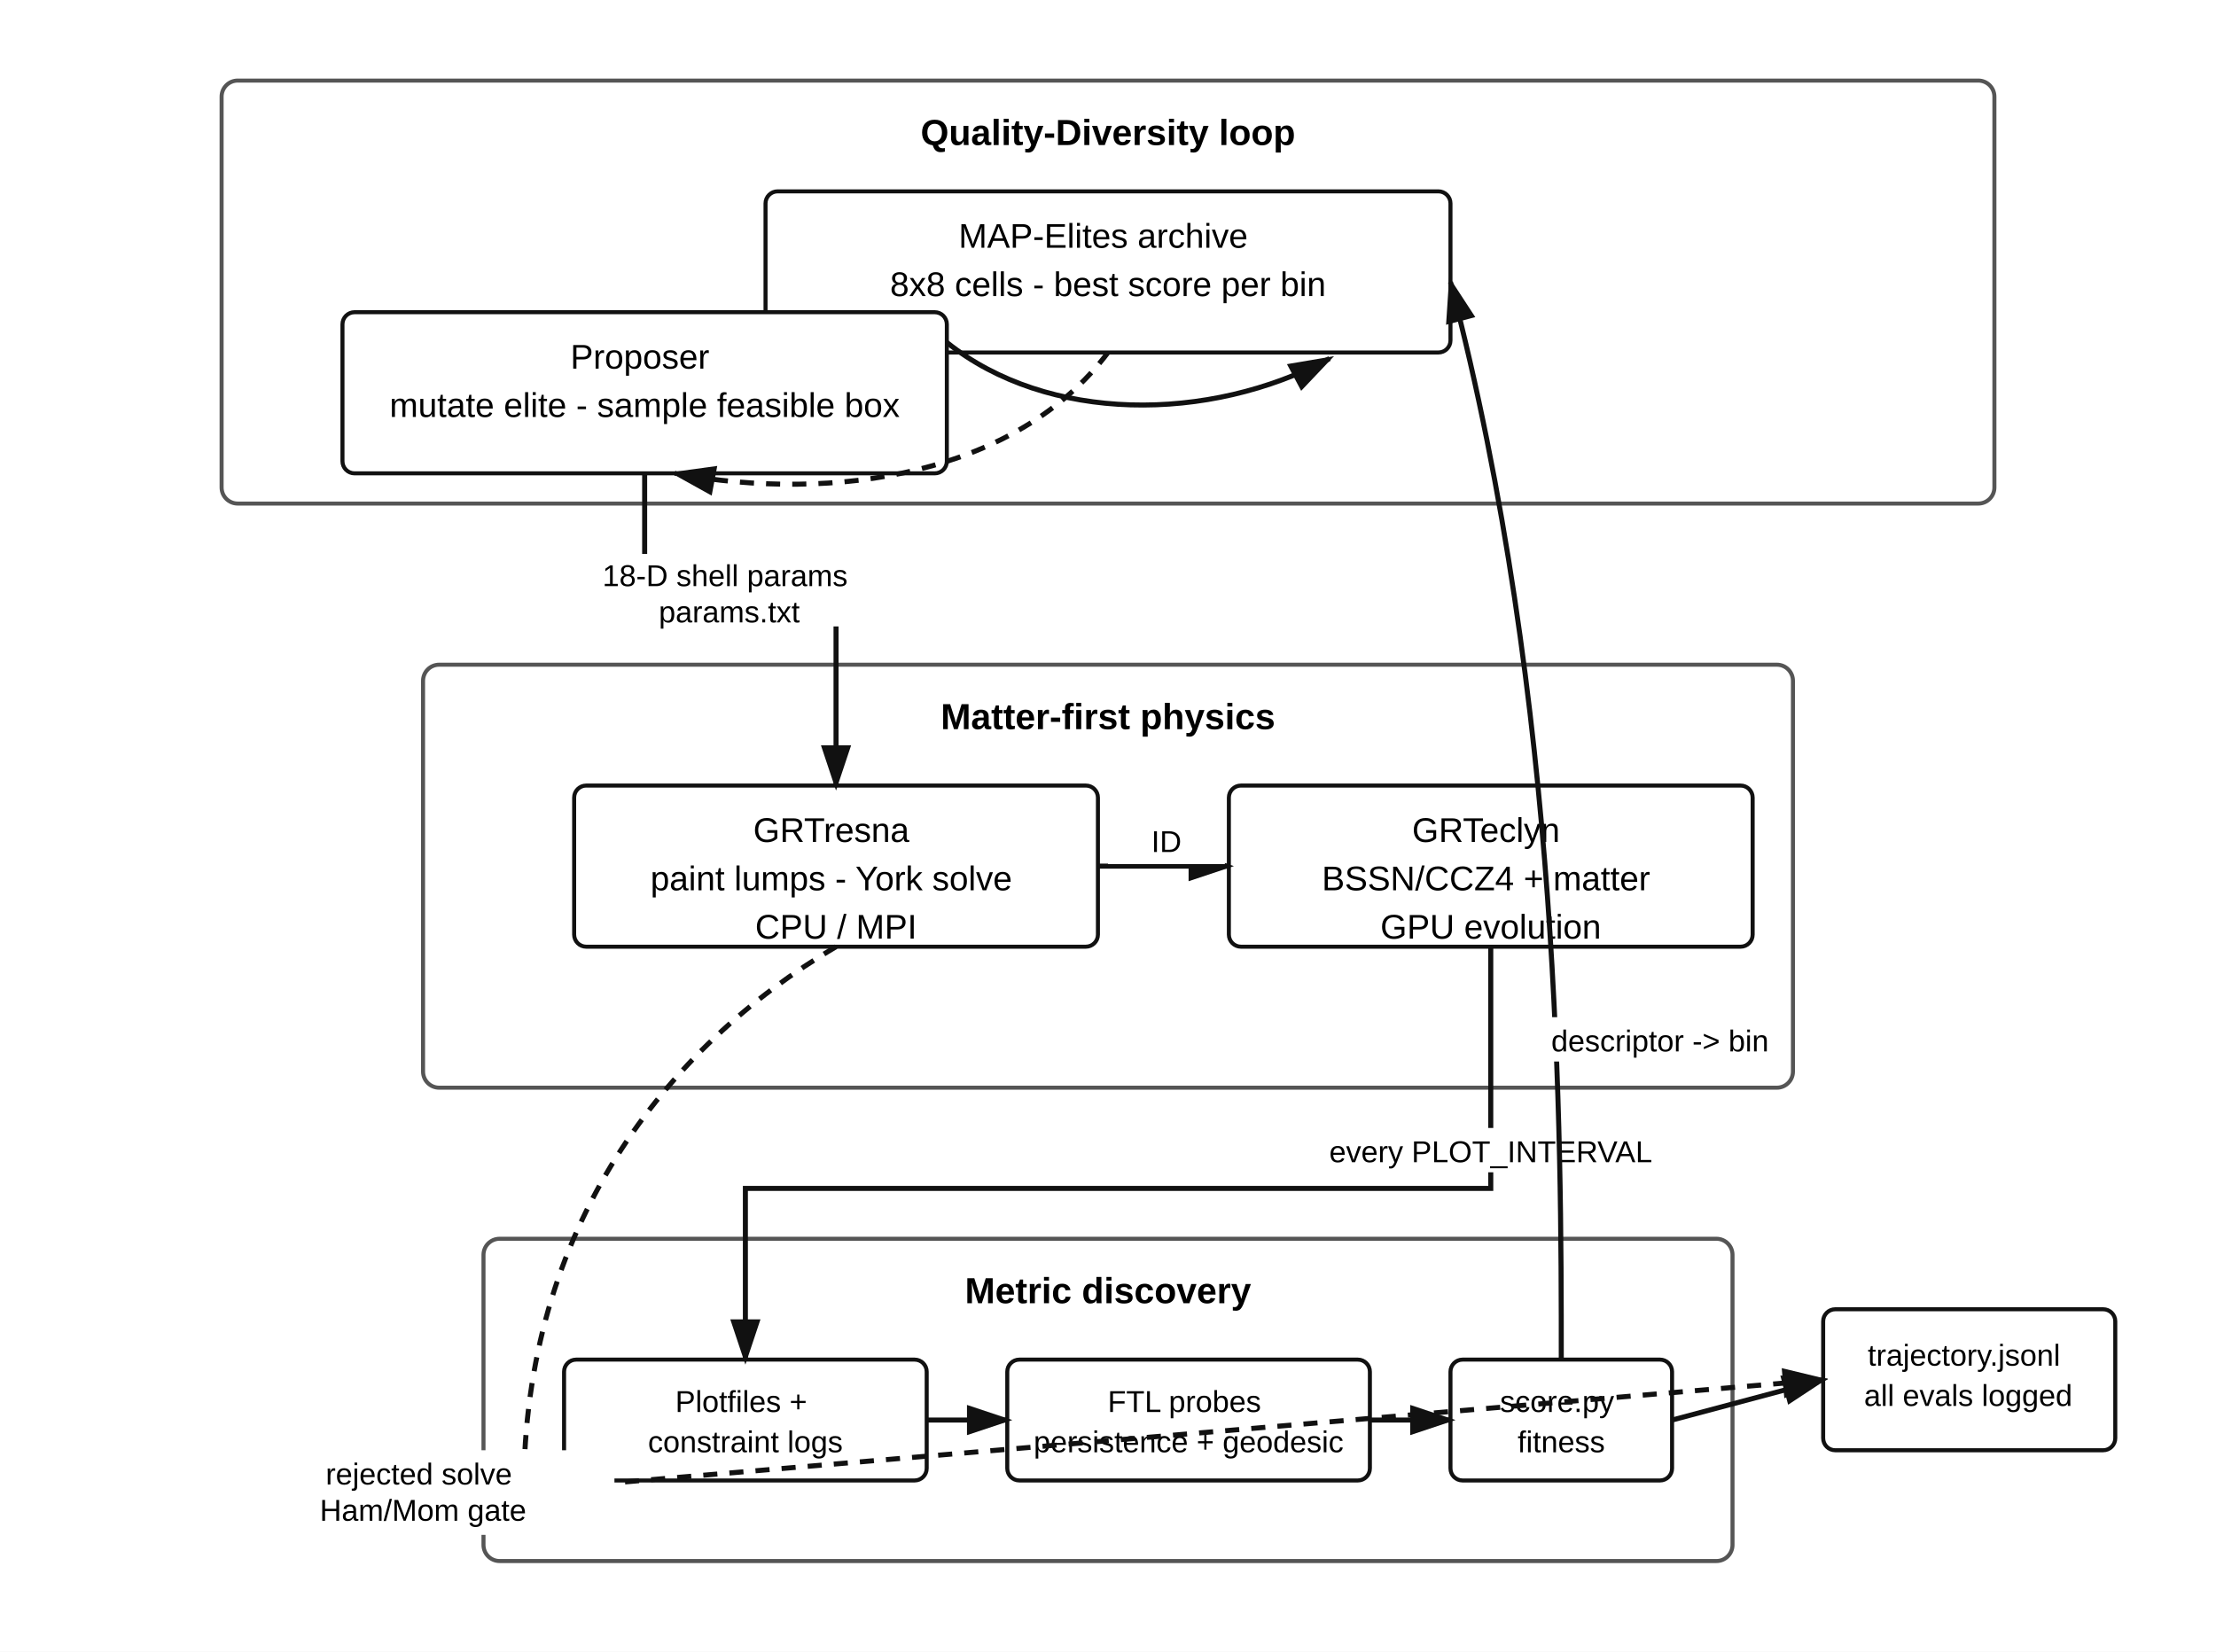
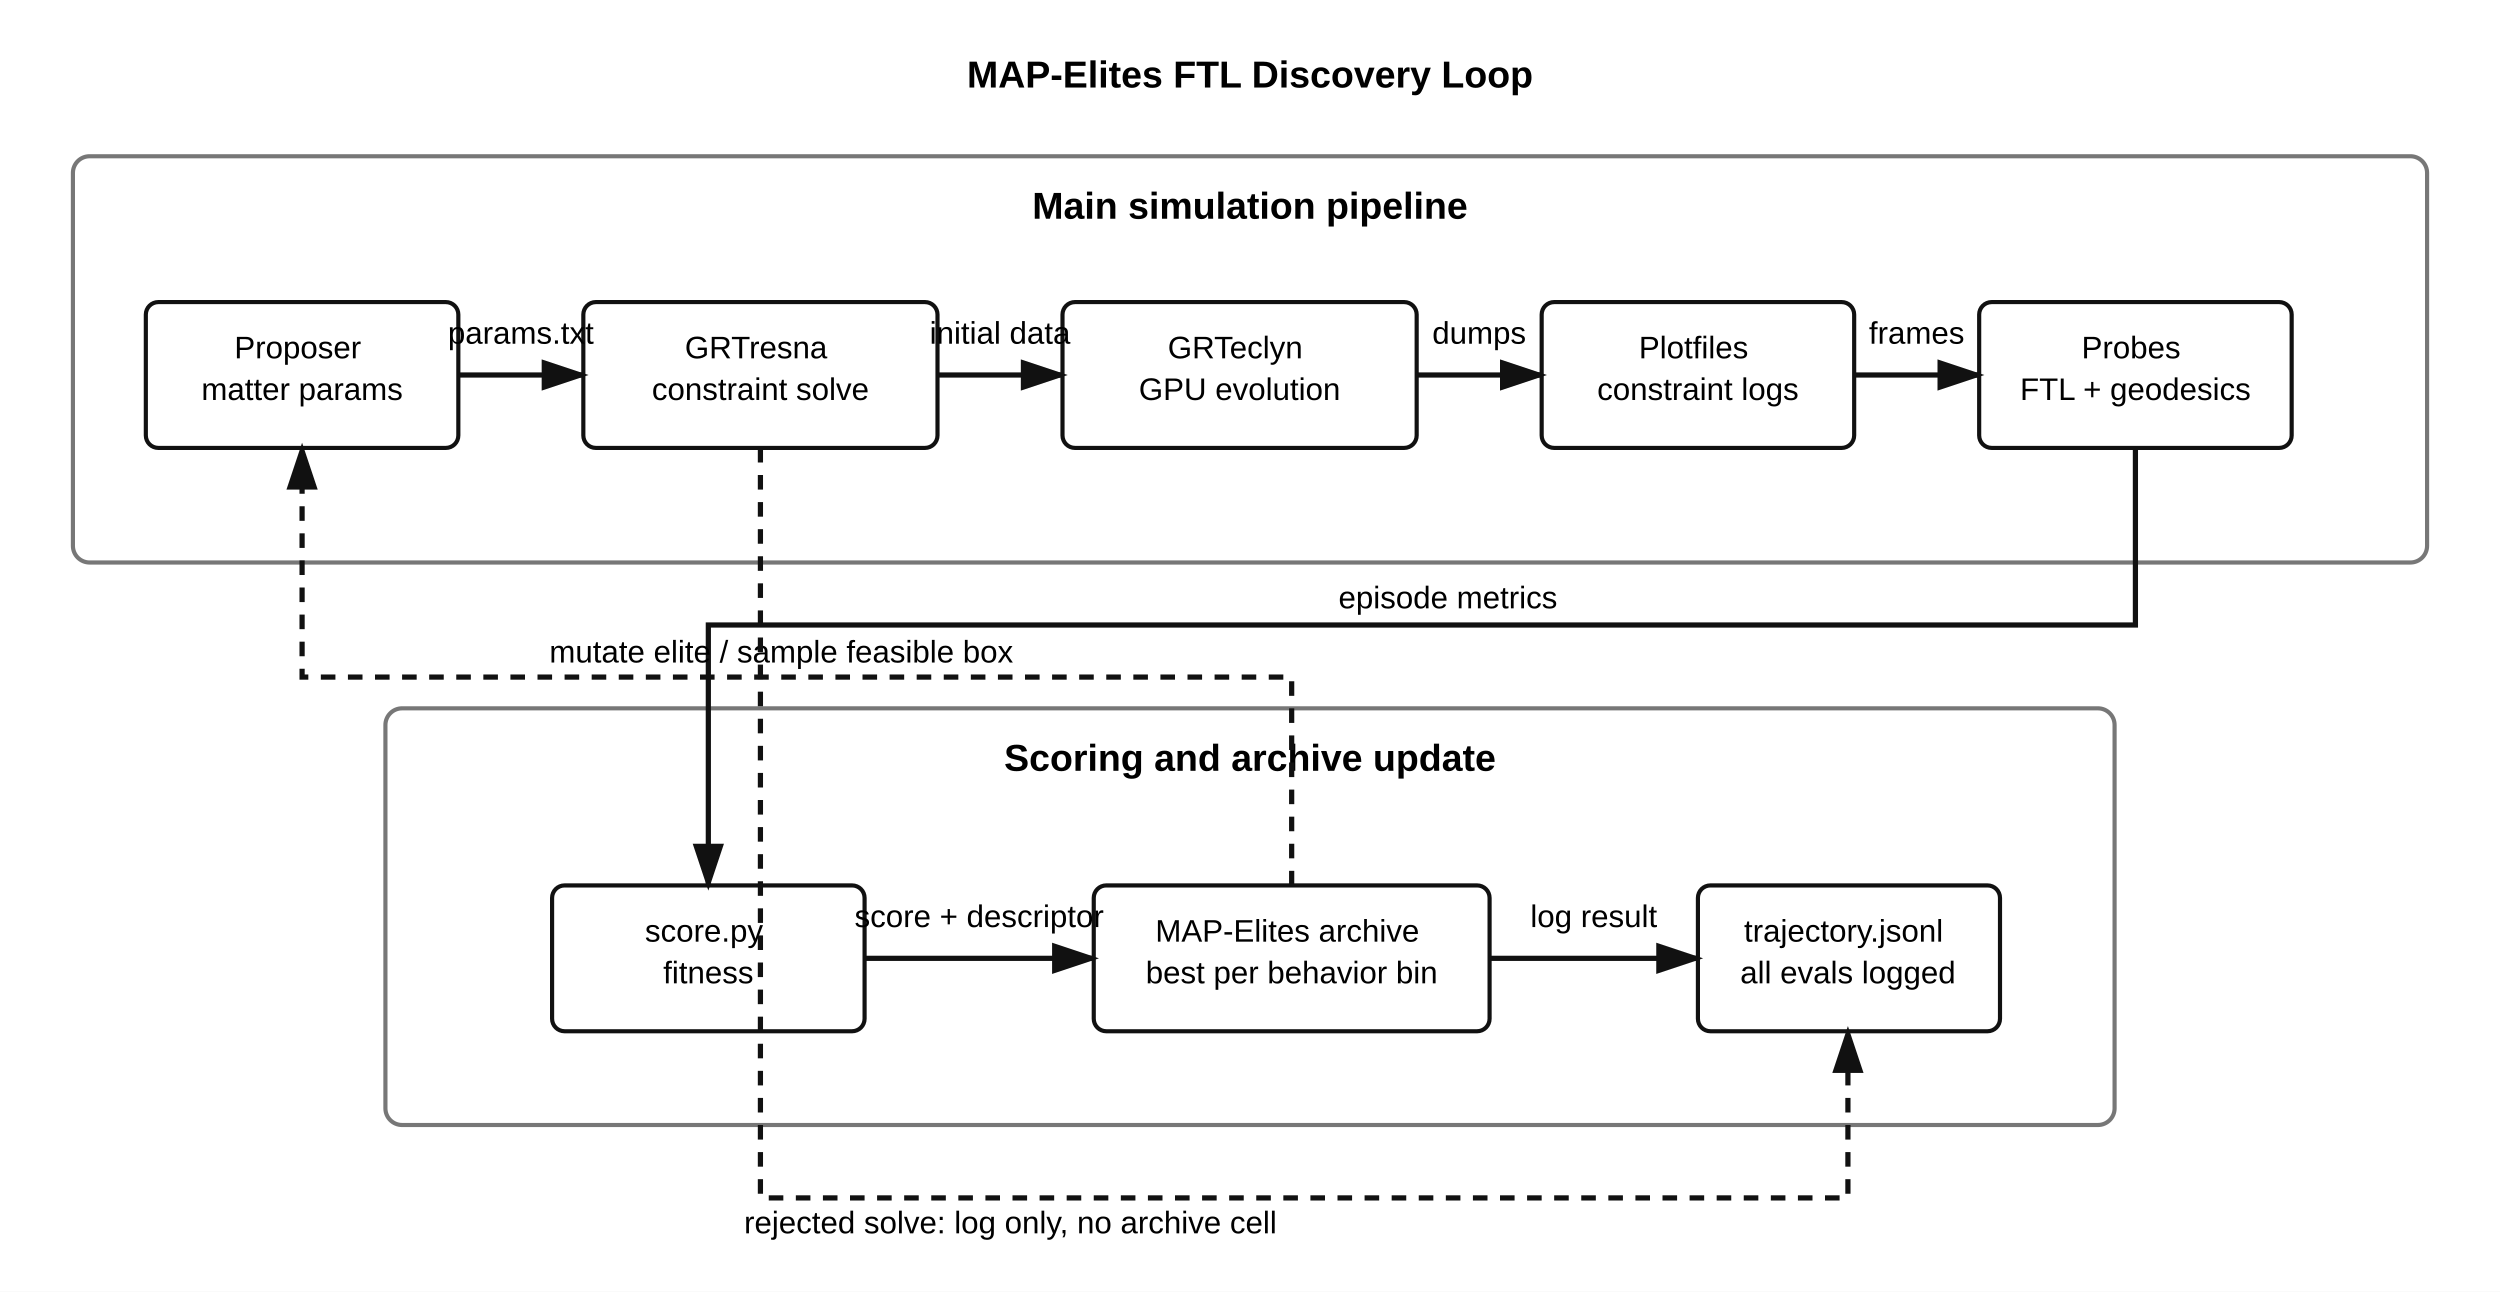
- <svg xmlns="http://www.w3.org/2000/svg" width="1100" height="820" viewBox="0 0 1100 820" role="img" aria-labelledby="title desc">
+ <svg xmlns="http://www.w3.org/2000/svg" width="1200" height="620" viewBox="0 0 1200 620" role="img" aria-labelledby="title desc">
  <defs>
    <marker id="arrow" markerWidth="10" markerHeight="10" refX="8" refY="3" orient="auto" markerUnits="strokeWidth">
      <path d="M0,0 L0,6 L9,3 z" fill="#111111" />
    </marker>
  </defs>
-   <rect x="0" y="0" width="1100" height="820" fill="#ffffff" />
+   <rect x="0" y="0" width="1200" height="620" fill="#ffffff" />
  <style>
-     .panel { fill: #ffffff; stroke: #555555; stroke-width: 2; }
+     .panel { fill: #ffffff; stroke: #777777; stroke-width: 2; }
    .box { fill: #ffffff; stroke: #111111; stroke-width: 2; }
    .text { font-family: Arial, Helvetica, sans-serif; font-size: 17px; fill: #000000; text-anchor: middle; }
    .small { font-size: 15px; }
    .title { font-size: 18px; font-weight: 700; }
    .arrow { fill: none; stroke: #111111; stroke-width: 2.5; marker-end: url(#arrow); }
    .dash { stroke-dasharray: 7 6; }
    .label-bg { fill: #ffffff; stroke: none; }
  </style>
-   <rect class="panel" x="110" y="40" width="880" height="210" rx="8" />
-   <text class="text title" x="550" y="72">Quality-Diversity loop</text>
-   <rect class="box" x="380" y="95" width="340" height="80" rx="6" />
-   <text class="text" x="550" y="123">
-     <tspan x="550" dy="0">MAP-Elites archive</tspan>
-     <tspan x="550" dy="24">8x8 cells - best score per bin</tspan>
+   <text class="text title" x="600" y="42">MAP-Elites FTL Discovery Loop</text>
+   <rect class="panel" x="35" y="75" width="1130" height="195" rx="8" />
+   <text class="text title" x="600" y="105">Main simulation pipeline</text>
+   <rect class="box" x="70" y="145" width="150" height="70" rx="6" />
+   <text class="text small" x="145" y="172">
+     <tspan x="145" dy="0">Proposer</tspan>
+     <tspan x="145" dy="20">matter params</tspan>
  </text>
-   <rect class="box" x="170" y="155" width="300" height="80" rx="6" />
-   <text class="text" x="320" y="183">
-     <tspan x="320" dy="0">Proposer</tspan>
-     <tspan x="320" dy="24">mutate elite - sample feasible box</tspan>
+   <rect class="box" x="280" y="145" width="170" height="70" rx="6" />
+   <text class="text small" x="365" y="172">
+     <tspan x="365" dy="0">GRTresna</tspan>
+     <tspan x="365" dy="20">constraint solve</tspan>
  </text>
-   <path class="arrow" d="M470 170 C520 210, 600 210, 660 178" />
-   <path class="arrow dash" d="M550 175 C505 235, 415 250, 335 235" />
-   <rect class="panel" x="210" y="330" width="680" height="210" rx="8" />
-   <text class="text title" x="550" y="362">Matter-first physics</text>
-   <rect class="box" x="285" y="390" width="260" height="80" rx="6" />
-   <text class="text" x="415" y="418">
-     <tspan x="415" dy="0">GRTresna</tspan>
-     <tspan x="415" dy="24">paint lumps - York solve</tspan>
-     <tspan x="415" dy="24">CPU / MPI</tspan>
+   <rect class="box" x="510" y="145" width="170" height="70" rx="6" />
+   <text class="text small" x="595" y="172">
+     <tspan x="595" dy="0">GRTeclyn</tspan>
+     <tspan x="595" dy="20">GPU evolution</tspan>
  </text>
-   <rect class="box" x="610" y="390" width="260" height="80" rx="6" />
-   <text class="text" x="740" y="418">
-     <tspan x="740" dy="0">GRTeclyn</tspan>
-     <tspan x="740" dy="24">BSSN/CCZ4 + matter</tspan>
-     <tspan x="740" dy="24">GPU evolution</tspan>
+   <rect class="box" x="740" y="145" width="150" height="70" rx="6" />
+   <text class="text small" x="815" y="172">
+     <tspan x="815" dy="0">Plotfiles</tspan>
+     <tspan x="815" dy="20">constraint logs</tspan>
  </text>
-   <path class="arrow" d="M545 430 L610 430" />
-   <rect class="label-bg" x="550" y="405" width="58" height="24" />
-   <text class="text small" x="579" y="423">ID</text>
-   <rect class="panel" x="240" y="615" width="620" height="160" rx="8" />
-   <text class="text title" x="550" y="647">Metric discovery</text>
-   <rect class="box" x="280" y="675" width="180" height="60" rx="6" />
-   <text class="text small" x="370" y="701">
-     <tspan x="370" dy="0">Plotfiles +</tspan>
-     <tspan x="370" dy="20">constraint logs</tspan>
+   <rect class="box" x="950" y="145" width="150" height="70" rx="6" />
+   <text class="text small" x="1025" y="172">
+     <tspan x="1025" dy="0">Probes</tspan>
+     <tspan x="1025" dy="20">FTL + geodesics</tspan>
  </text>
-   <rect class="box" x="500" y="675" width="180" height="60" rx="6" />
-   <text class="text small" x="590" y="701">
-     <tspan x="590" dy="0">FTL probes</tspan>
-     <tspan x="590" dy="20">persistence + geodesic</tspan>
+   <path class="arrow" d="M220 180 L280 180" />
+   <text class="text small" x="250" y="165">params.txt</text>
+   <path class="arrow" d="M450 180 L510 180" />
+   <text class="text small" x="480" y="165">initial data</text>
+   <path class="arrow" d="M680 180 L740 180" />
+   <text class="text small" x="710" y="165">dumps</text>
+   <path class="arrow" d="M890 180 L950 180" />
+   <text class="text small" x="920" y="165">frames</text>
+   <rect class="panel" x="185" y="340" width="830" height="200" rx="8" />
+   <text class="text title" x="600" y="370">Scoring and archive update</text>
+   <rect class="box" x="265" y="425" width="150" height="70" rx="6" />
+   <text class="text small" x="340" y="452">
+     <tspan x="340" dy="0">score.py</tspan>
+     <tspan x="340" dy="20">fitness</tspan>
  </text>
-   <rect class="box" x="720" y="675" width="110" height="60" rx="6" />
-   <text class="text small" x="775" y="701">
-     <tspan x="775" dy="0">score.py</tspan>
-     <tspan x="775" dy="20">fitness</tspan>
+   <rect class="box" x="525" y="425" width="190" height="70" rx="6" />
+   <text class="text small" x="620" y="452">
+     <tspan x="620" dy="0">MAP-Elites archive</tspan>
+     <tspan x="620" dy="20">best per behavior bin</tspan>
  </text>
-   <path class="arrow" d="M460 705 L500 705" />
-   <path class="arrow" d="M680 705 L720 705" />
-   <rect class="box" x="905" y="650" width="145" height="70" rx="6" />
-   <text class="text small" x="977" y="678">
-     <tspan x="977" dy="0">trajectory.jsonl</tspan>
-     <tspan x="977" dy="20">all evals logged</tspan>
+   <rect class="box" x="815" y="425" width="145" height="70" rx="6" />
+   <text class="text small" x="887" y="452">
+     <tspan x="887" dy="0">trajectory.jsonl</tspan>
+     <tspan x="887" dy="20">all evals logged</tspan>
  </text>
-   <path class="arrow" d="M320 235 L320 300 L415 300 L415 390" />
-   <rect class="label-bg" x="250" y="275" width="225" height="36" />
-   <text class="text small" x="362" y="291">
-     <tspan x="362" dy="0">18-D shell params</tspan>
-     <tspan x="362" dy="18">params.txt</tspan>
-   </text>
-   <path class="arrow" d="M740 470 L740 590 L370 590 L370 675" />
-   <rect class="label-bg" x="665" y="560" width="150" height="22" />
-   <text class="text small" x="740" y="577">every PLOT_INTERVAL</text>
-   <path class="arrow dash" d="M415 470 C330 520, 260 610, 260 740 L905 685" />
-   <rect class="label-bg" x="115" y="720" width="190" height="42" />
-   <text class="text small" x="210" y="737">
-     <tspan x="210" dy="0">rejected solve</tspan>
-     <tspan x="210" dy="18">Ham/Mom gate</tspan>
-   </text>
-   <path class="arrow" d="M775 675 C775 565, 775 350, 720 140" />
-   <rect class="label-bg" x="760" y="505" width="128" height="22" />
-   <text class="text small" x="824" y="522">descriptor -&gt; bin</text>
-   <path class="arrow" d="M830 705 L905 685" />
+   <path class="arrow" d="M1025 215 L1025 300 L340 300 L340 425" />
+   <text class="text small" x="695" y="292">episode metrics</text>
+   <path class="arrow" d="M415 460 L525 460" />
+   <text class="text small" x="470" y="445">score + descriptor</text>
+   <path class="arrow" d="M715 460 L815 460" />
+   <text class="text small" x="765" y="445">log result</text>
+   <path class="arrow dash" d="M620 425 L620 325 L145 325 L145 215" />
+   <text class="text small" x="375" y="318">mutate elite / sample feasible box</text>
+   <path class="arrow dash" d="M365 215 L365 575 L887 575 L887 495" />
+   <text class="text small" x="485" y="592">rejected solve: log only, no archive cell</text>
</svg>
